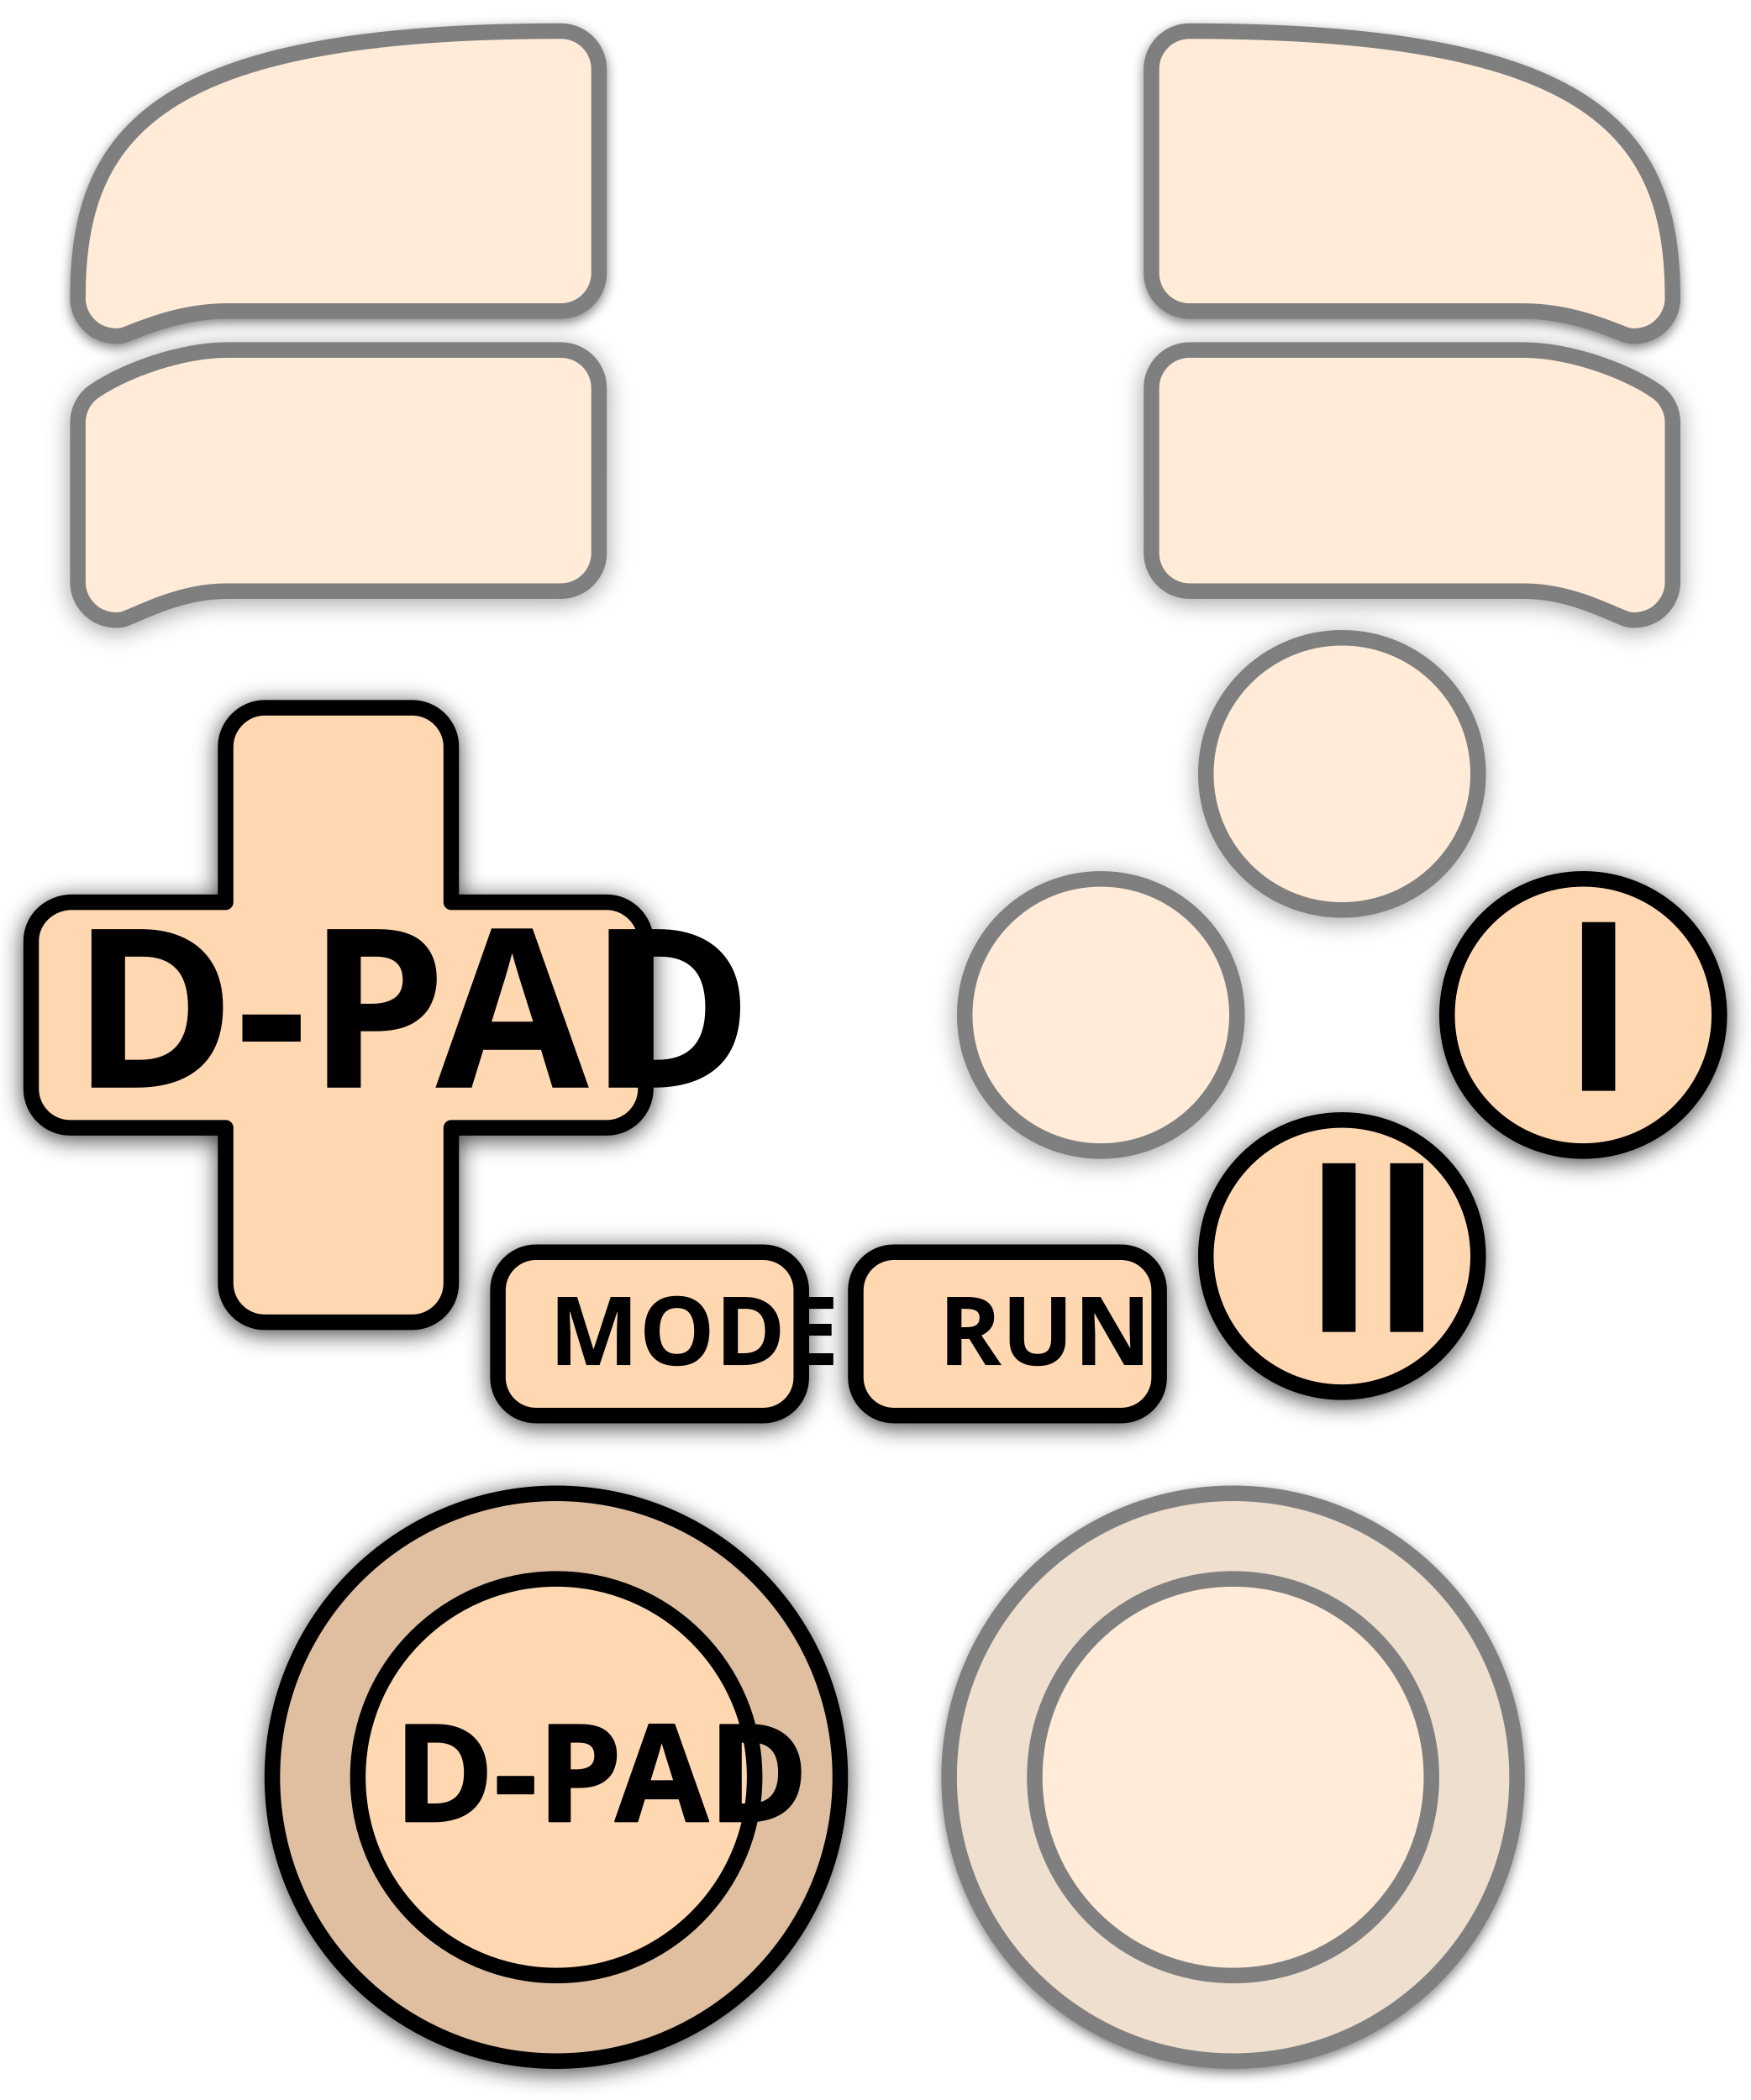
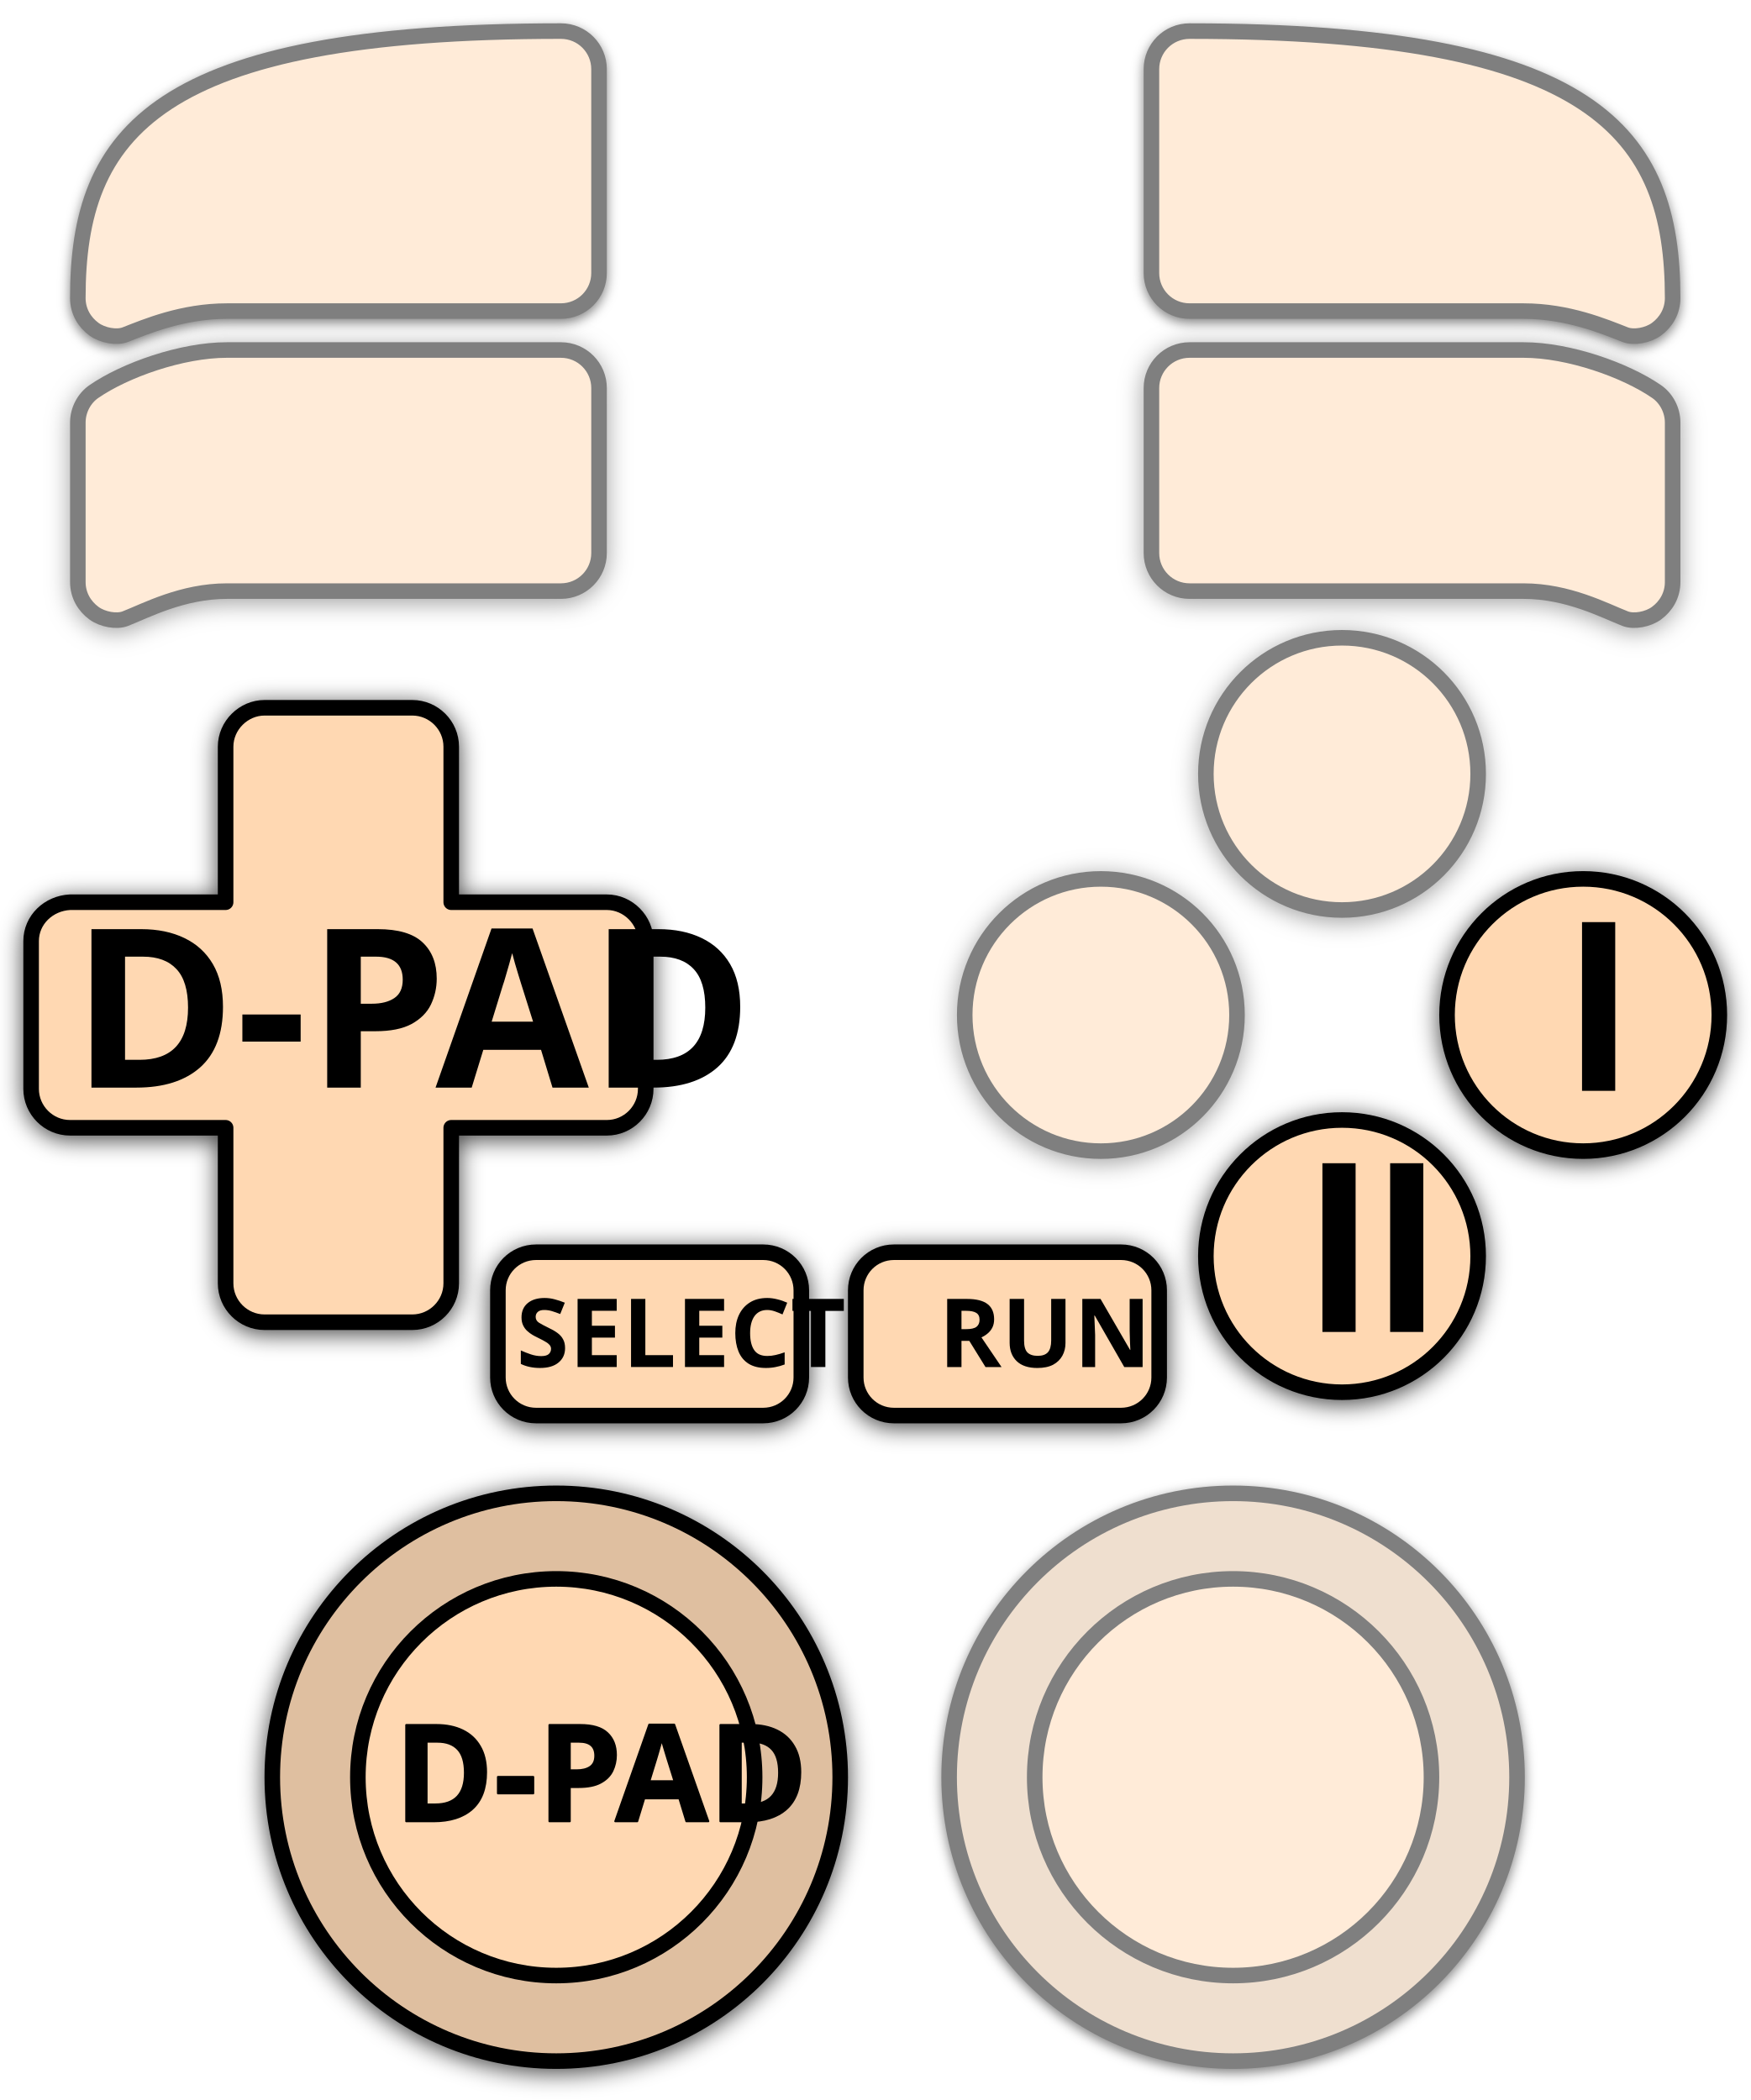
<svg xmlns="http://www.w3.org/2000/svg" version="1.1" id="Layer_3" x="0px" y="0px" viewBox="0 0 225 270" xml:space="preserve" width="225" height="270">
  <defs id="defs75">
    <rect x="41.228" y="199.808" width="55.255" height="51.834" id="rect369361" />
    <rect x="76.739" y="147.344" width="33.368" height="20.844" id="rect127464" />
    <rect x="128.25" y="105.787" width="33.96" height="33.738" id="rect83351" />
    <rect x="127.677" y="105.526" width="34.595" height="33.973" id="rect34999" />
    <rect x="161.554" y="139.782" width="33.152" height="33.894" id="rect24475" />
    <rect x="128.25" y="105.787" width="33.96" height="33.738" id="rect83351-3" />
    <rect x="128.25" y="105.787" width="33.96" height="33.738" id="rect83351-9" />
    <rect x="128.25" y="105.787" width="33.96" height="33.738" id="rect83351-5" />
    <rect x="76.739" y="147.344" width="32.548" height="20.781" id="rect127464-0" />
    <rect x="128.25" y="105.787" width="69.439" height="31.708" id="rect83351-4" />
    <rect x="128.25" y="105.787" width="33.96" height="33.738" id="rect83351-52" />
    <rect x="128.25" y="105.787" width="33.96" height="33.738" id="rect83351-52-6" />
    <rect x="128.25" y="105.787" width="33.96" height="33.738" id="rect83351-37" />
    <rect x="128.25" y="105.787" width="33.96" height="33.738" id="rect83351-3-9" />
    <rect x="128.25" y="105.787" width="33.96" height="33.738" id="rect83351-9-2" />
    <rect x="128.25" y="105.787" width="33.96" height="33.738" id="rect83351-5-7" />
    <rect x="76.739" y="147.344" width="33.368" height="20.844" id="rect127464-7" />
    <rect x="76.739" y="147.344" width="32.548" height="20.781" id="rect127464-0-5" />
    <rect x="128.25" y="105.787" width="69.439" height="31.708" id="rect83351-4-1" />
    <rect x="128.25" y="105.787" width="33.96" height="33.738" id="rect83351-52-67" />
    <rect x="128.25" y="105.787" width="33.96" height="33.738" id="rect83351-52-6-8" />
    <rect x="128.25" y="105.787" width="69.439" height="31.708" id="rect83351-4-1-4" />
    <rect x="128.25" y="105.787" width="69.439" height="31.708" id="rect83351-4-1-4-4" />
    <rect x="128.25" y="105.787" width="69.439" height="31.708" id="rect83351-4-1-4-9" />
    <rect x="128.25" y="105.787" width="69.439" height="31.708" id="rect83351-4-1-4-4-4" />
    <rect x="76.739" y="147.344" width="65.207" height="14.331" id="rect127464-7-2" />
    <rect x="76.739" y="147.344" width="65.207" height="14.331" id="rect127464-7-2-8" />
    <rect x="76.739" y="147.344" width="33.368" height="20.844" id="rect127464-7-5" />
    <rect x="76.739" y="147.344" width="65.207" height="14.331" id="rect127464-7-2-2" />
    <rect x="76.739" y="147.344" width="65.207" height="14.331" id="rect127464-7-2-8-1" />
    <rect x="76.739" y="147.344" width="32.548" height="20.781" id="rect127464-0-5-4" />
    <rect x="128.25" y="105.787" width="33.96" height="33.738" id="rect83351-37-3" />
    <rect x="128.25" y="105.787" width="33.96" height="33.738" id="rect83351-3-9-2" />
    <rect x="128.25" y="105.787" width="33.96" height="33.738" id="rect83351-9-2-3" />
    <rect x="128.25" y="105.787" width="33.96" height="33.738" id="rect83351-5-7-8" />
    <rect x="128.25" y="105.787" width="69.439" height="31.708" id="rect83351-4-1-1" />
    <rect x="128.25" y="105.787" width="69.439" height="31.708" id="rect83351-4-1-4-8" />
    <rect x="128.25" y="105.787" width="69.439" height="31.708" id="rect83351-4-1-4-9-1" />
    <rect x="128.25" y="105.787" width="33.96" height="33.738" id="rect83351-52-67-5" />
    <rect x="128.25" y="105.787" width="33.96" height="33.738" id="rect83351-52-6-8-9" />
    <rect x="128.25" y="105.787" width="69.439" height="31.708" id="rect83351-4-1-4-4-2" />
    <rect x="128.25" y="105.787" width="69.439" height="31.708" id="rect83351-4-1-4-4-4-7" />
    <rect x="128.25" y="105.787" width="69.439" height="31.708" id="rect83351-4-1-4-9-2" />
    <rect x="128.25" y="105.787" width="54.922" height="28.684" id="rect83351-4-1-4-6" />
    <rect x="128.25" y="105.787" width="54.922" height="28.684" id="rect83351-4-1-4-6-6" />
    <rect x="128.25" y="105.787" width="54.922" height="28.684" id="rect83351-4-1-4-6-6-5" />
    <rect x="128.25" y="105.787" width="54.922" height="28.684" id="rect83351-4-1-4-6-5" />
    <rect x="128.25" y="105.787" width="28.869" height="28.839" id="rect83351-4-1-4-6-9" />
    <rect x="128.25" y="105.787" width="28.869" height="28.839" id="rect83351-4-1-4-6-9-7" />
    <rect x="128.25" y="105.787" width="28.869" height="28.839" id="rect83351-4-1-4-6-9-0" />
    <rect x="128.25" y="105.787" width="28.869" height="28.839" id="rect83351-4-1-4-6-9-0-2" />
    <rect x="128.25" y="105.787" width="54.922" height="28.684" id="rect83351-4-1-4-6-5-7" />
    <rect x="128.25" y="105.787" width="54.922" height="28.684" id="rect83351-4-1-4-6-5-72" />
    <rect x="128.25" y="105.787" width="54.922" height="28.684" id="rect83351-4-1-4-6-5-72-2" />
    <rect x="128.25" y="105.787" width="30.806" height="28.718" id="rect83351-4-1-4-6-5-7-5" />
    <rect x="128.25" y="105.787" width="30.806" height="28.718" id="rect83351-4-1-4-6-5-7-5-2" />
    <rect x="128.25" y="105.787" width="30.806" height="28.718" id="rect83351-4-1-4-6-5-7-5-26" />
    <rect x="128.25" y="105.787" width="30.806" height="28.718" id="rect83351-4-1-4-6-5-7-5-4" />
    <rect x="76.739" y="147.344" width="33.368" height="20.844" id="rect127464-7-4" />
    <rect x="76.739" y="147.344" width="33.368" height="19.215" id="rect127464-7-4-8" />
    <rect x="76.739" y="147.344" width="44.004" height="35.334" id="rect127464-7-4-8-8" />
    <rect x="76.739" y="147.344" width="44.004" height="35.334" id="rect127464-7-4-8-8-8" />
    <rect x="41.228" y="199.808" width="55.255" height="51.834" id="rect369361-1" />
    <rect x="41.228" y="199.808" width="86.232" height="35.141" id="rect369361-0" />
    <rect x="128.25" y="105.787" width="81.862" height="29.811" id="rect83351-4-1-4-6-5-7-5-2-1" />
    <rect x="128.25" y="105.787" width="54.922" height="28.684" id="rect83351-4-1-4-6-5-72-2-6" />
    <rect x="128.25" y="105.787" width="54.922" height="28.684" id="rect83351-4-1-4-6-5-72-2-6-6" />
    <rect x="128.25" y="105.787" width="54.922" height="28.684" id="rect83351-4-1-4-6-5-72-2-6-6-8" />
    <rect x="128.25" y="105.787" width="77.274" height="28.684" id="rect83351-4-1-4-6-5-72-2-6-6-0" />
    <rect x="128.25" y="105.787" width="33.275" height="27.809" id="rect83351-4-1-4-6-5-72-2-6-6-5" />
    <rect x="128.25" y="105.787" width="33.275" height="27.809" id="rect83351-4-1-4-6-5-72-2-6-6-5-7" />
    <rect x="128.25" y="105.787" width="33.275" height="27.809" id="rect83351-4-1-4-6-5-72-2-6-6-5-7-2" />
    <rect x="128.25" y="105.787" width="33.275" height="27.809" id="rect83351-4-1-4-6-5-72-2-6-6-5-7-5" />
    <rect x="128.25" y="105.787" width="43.668" height="19.897" id="rect83351-4-1-4-6-5-72-2-6-6-0-4" />
    <rect x="128.25" y="105.787" width="77.274" height="28.684" id="rect83351-4-1-4-6-5-72-2-6-6-0-4-6" />
    <rect x="128.25" y="105.787" width="77.274" height="28.684" id="rect83351-4-1-4-6-5-72-2-6-6-0-4-0" />
    <rect x="128.25" y="105.787" width="61.396" height="39.166" id="rect83351-4-1-4-6-5-72-2-6-6-0-4-67" />
    <rect x="128.25" y="105.787" width="43.668" height="19.897" id="rect83351-4-1-4-6-5-72-2-6-6-0-4-3" />
    <rect x="128.25" y="105.787" width="61.396" height="39.166" id="rect83351-4-1-4-6-5-72-2-6-6-0-4-67-2" />
    <filter style="color-interpolation-filters:sRGB;" id="filter108623" x="-0.131" y="-0.219" width="1.263" height="1.462">
      <feFlood flood-opacity="0.75" flood-color="rgb(0,0,0)" result="flood" id="feFlood108613" />
      <feComposite in="flood" in2="SourceGraphic" operator="in" result="composite1" id="feComposite108615" />
      <feGaussianBlur in="composite1" stdDeviation="1.5" result="blur" id="feGaussianBlur108617" />
      <feOffset dx="0" dy="0.5" result="offset" id="feOffset108619" />
      <feComposite in="SourceGraphic" in2="offset" operator="over" result="composite2" id="feComposite108621" />
    </filter>
    <filter style="color-interpolation-filters:sRGB;" id="filter108915" x="-0.042" y="-0.071" width="1.084" height="1.156">
      <feFlood flood-opacity="1" flood-color="rgb(0,0,0)" result="flood" id="feFlood108905" />
      <feComposite in="flood" in2="SourceGraphic" operator="in" result="composite1" id="feComposite108907" />
      <feGaussianBlur in="composite1" stdDeviation="0.75" result="blur" id="feGaussianBlur108909" />
      <feOffset dx="0" dy="0.5" result="offset" id="feOffset108911" />
      <feComposite in="SourceGraphic" in2="offset" operator="over" result="composite2" id="feComposite108913" />
    </filter>
    <rect x="128.25" y="105.787" width="43.668" height="19.897" id="rect83351-4-1-4-6-5-72-2-6-6-0-4-3-4" />
    <rect x="128.25" y="105.787" width="43.668" height="19.897" id="rect83351-4-1-4-6-5-72-2-6-6-0-4-3-47" />
    <rect x="128.25" y="105.787" width="43.668" height="19.897" id="rect83351-4-1-4-6-5-72-2-6-6-0-4-3-8" />
    <rect x="128.25" y="105.787" width="33.275" height="27.809" id="rect83351-4-1-4-6-5-72-2-6-6-5-3" />
    <rect x="128.25" y="105.787" width="33.275" height="27.809" id="rect83351-4-1-4-6-5-72-2-6-6-5-6" />
    <rect x="128.25" y="105.787" width="33.275" height="27.809" id="rect83351-4-1-4-6-5-72-2-6-6-5-4" />
    <rect x="128.25" y="105.787" width="33.275" height="27.809" id="rect83351-4-1-4-6-5-72-2-6-6-5-6-3" />
    <rect x="128.25" y="105.787" width="33.275" height="27.809" id="rect83351-4-1-4-6-5-72-2-6-6-5-6-7" />
    <rect x="128.25" y="105.787" width="33.275" height="27.809" id="rect83351-4-1-4-6-5-72-2-6-6-5-4-5" />
  </defs>
  <g id="layer2" style="display:none">
    <rect style="display:inline;fill:#000000;fill-opacity:0.25;stroke-width:10.783;stroke-linecap:round;stroke-linejoin:round" id="rect937" width="223" height="278" x="1" y="1" rx="6.977" ry="6.969" />
  </g>
  <g id="layer1">
    <g id="layer8" style="display:inline">
      <path style="display:inline;fill:#ffd8b2;fill-opacity:1;stroke:#000000;stroke-width:2;stroke-linecap:round;stroke-linejoin:round;stroke-miterlimit:4;stroke-dasharray:none;stroke-opacity:1;paint-order:normal;filter:url(#filter108623)" d="M 103,177.112 C 103,179.778 100.843,182 98.091,182 H 68.909 C 66.157,182 64,179.778 64,177.112 v -11.223 c 0,-2.666 2.157,-4.888 4.909,-4.888 H 98.091 c 2.752,0 4.909,2.222 4.909,4.888 z" id="path23-1-9" />
      <path style="display:inline;fill:#ffd8b2;fill-opacity:1;stroke:#000000;stroke-width:2;stroke-linecap:round;stroke-linejoin:round;stroke-miterlimit:4;stroke-dasharray:none;stroke-opacity:1;paint-order:normal;filter:url(#filter108623)" d="m 148.998,177.112 c 0,2.666 -2.157,4.888 -4.909,4.888 h -29.182 c -2.752,0 -4.909,-2.222 -4.909,-4.888 v -11.223 c 0,-2.666 2.157,-4.888 4.909,-4.888 h 29.182 c 2.752,0 4.909,2.222 4.909,4.888 z" id="path23-1-9-2" />
-       <text xml:space="preserve" id="text83349-9-6-1-07-17-3-8-9-5-9" style="font-style:normal;font-variant:normal;font-weight:bold;font-stretch:normal;font-size:11.054px;line-height:1;font-family:'Entangled Plain BRK';-inkscape-font-specification:'Entangled Plain BRK Bold';font-variant-ligatures:normal;font-variant-position:normal;font-variant-caps:normal;font-variant-numeric:normal;font-variant-alternates:normal;font-variant-east-asian:normal;text-indent:0;text-align:center;text-decoration-line:none;text-decoration-style:solid;text-decoration-color:#000000;letter-spacing:0px;word-spacing:0px;text-transform:none;writing-mode:lr-tb;direction:ltr;text-orientation:mixed;dominant-baseline:auto;baseline-shift:baseline;white-space:pre;shape-inside:url(#rect83351-4-1-4-6-5-72-2-6-6-0-4);shape-padding:0;shape-margin:0;inline-size:0;display:inline;fill:#000000;fill-opacity:1;stroke:none;stroke-width:0.225;stroke-linecap:round;stroke-linejoin:round;stroke-miterlimit:4;stroke-dasharray:none;stroke-dashoffset:0;stroke-opacity:1;paint-order:stroke fill markers;stop-color:#000000" x="7.898" y="0" transform="matrix(1.109734,0,0,1.109734,-83.05593,48.303)">
-         <tspan x="138.433" y="114.63" id="tspan1">MODE</tspan>
+       <text xml:space="preserve" id="text83349-9-6-1-07-17-3-8-9-5-9" style="font-style:normal;font-variant:normal;font-weight:bold;font-stretch:normal;font-size:11.054px;line-height:1;font-family:'Entangled Plain BRK';-inkscape-font-specification:'Entangled Plain BRK Bold';font-variant-ligatures:normal;font-variant-position:normal;font-variant-caps:normal;font-variant-numeric:normal;font-variant-alternates:normal;font-variant-east-asian:normal;text-indent:0;text-align:center;text-decoration-line:none;text-decoration-style:solid;text-decoration-color:#000000;letter-spacing:0px;word-spacing:0px;text-transform:none;writing-mode:lr-tb;direction:ltr;text-orientation:mixed;dominant-baseline:auto;baseline-shift:baseline;white-space:pre;shape-inside:url(#rect83351-4-1-4-6-5-72-2-6-6-0-4);shape-padding:0;shape-margin:0;inline-size:0;display:inline;fill:#000000;fill-opacity:1;stroke:none;stroke-width:0.225;stroke-linecap:round;stroke-linejoin:round;stroke-miterlimit:4;stroke-dasharray:none;stroke-dashoffset:0;stroke-opacity:1;paint-order:stroke fill markers;stop-color:#000000" x="7.898" y="0" transform="matrix(1.109734,0,0,1.109734,-83.05324,48.553)">
+         <tspan x="134.653" y="114.63" id="tspan7">SELECT</tspan>
      </text>
-       <text xml:space="preserve" id="text83349-9-6-1-07-17-3-8-9-5-9-4" style="font-style:normal;font-variant:normal;font-weight:bold;font-stretch:normal;font-size:11.054px;line-height:1;font-family:'Entangled Plain BRK';-inkscape-font-specification:'Entangled Plain BRK Bold';font-variant-ligatures:normal;font-variant-position:normal;font-variant-caps:normal;font-variant-numeric:normal;font-variant-alternates:normal;font-variant-east-asian:normal;text-indent:0;text-align:center;text-decoration-line:none;text-decoration-style:solid;text-decoration-color:#000000;letter-spacing:0px;word-spacing:0px;text-transform:none;writing-mode:lr-tb;direction:ltr;text-orientation:mixed;dominant-baseline:auto;baseline-shift:baseline;white-space:pre;shape-inside:url(#rect83351-4-1-4-6-5-72-2-6-6-0-4-3);shape-padding:0;shape-margin:0;inline-size:0;display:inline;fill:#000000;fill-opacity:1;stroke:none;stroke-width:0.225;stroke-linecap:round;stroke-linejoin:round;stroke-miterlimit:4;stroke-dasharray:none;stroke-dashoffset:0;stroke-opacity:1;paint-order:stroke fill markers;stop-color:#000000" x="7.898" y="0" transform="matrix(1.109734,0,0,1.109734,-37.05476,48.303)">
-         <tspan x="142.103" y="114.63" id="tspan2">RUN</tspan>
+       <text xml:space="preserve" id="text83349-9-6-1-07-17-3-8-9-5-9-4" style="font-style:normal;font-variant:normal;font-weight:bold;font-stretch:normal;font-size:11.054px;line-height:1;font-family:'Entangled Plain BRK';-inkscape-font-specification:'Entangled Plain BRK Bold';font-variant-ligatures:normal;font-variant-position:normal;font-variant-caps:normal;font-variant-numeric:normal;font-variant-alternates:normal;font-variant-east-asian:normal;text-indent:0;text-align:center;text-decoration-line:none;text-decoration-style:solid;text-decoration-color:#000000;letter-spacing:0px;word-spacing:0px;text-transform:none;writing-mode:lr-tb;direction:ltr;text-orientation:mixed;dominant-baseline:auto;baseline-shift:baseline;white-space:pre;shape-inside:url(#rect83351-4-1-4-6-5-72-2-6-6-0-4-3);shape-padding:0;shape-margin:0;inline-size:0;display:inline;fill:#000000;fill-opacity:1;stroke:none;stroke-width:0.225;stroke-linecap:round;stroke-linejoin:round;stroke-miterlimit:4;stroke-dasharray:none;stroke-dashoffset:0;stroke-opacity:1;paint-order:stroke fill markers;stop-color:#000000" x="7.898" y="0" transform="matrix(1.109734,0,0,1.109734,-37.05475,48.55504)">
+         <tspan x="142.103" y="114.63" id="tspan8">RUN</tspan>
      </text>
    </g>
    <g id="layer7" style="display:inline">
      <circle style="display:inline;fill:#ffd8b2;fill-opacity:1;stroke:#000000;stroke-width:2;stroke-linecap:round;stroke-linejoin:round;stroke-miterlimit:4;stroke-dasharray:none;stroke-opacity:1;paint-order:normal;filter:url(#filter108623);opacity:0.5" id="path218689-9" cx="141.504" cy="130.502" r="17.5" />
      <circle style="display:inline;fill:#ffd8b2;fill-opacity:1;stroke:#000000;stroke-width:2;stroke-linecap:round;stroke-linejoin:round;stroke-miterlimit:4;stroke-dasharray:none;stroke-opacity:1;paint-order:normal;filter:url(#filter108623)" id="path218689-9-6" cx="203.501" cy="130.5" r="17.5" />
      <circle style="fill:#ffd8b2;fill-opacity:1;stroke:#000000;stroke-width:2;stroke-linecap:round;stroke-linejoin:round;stroke-miterlimit:4;stroke-dasharray:none;stroke-opacity:1;paint-order:normal;filter:url(#filter108623);opacity:0.5" id="path218689" cx="172.501" cy="99.5" r="17.5" />
      <circle style="display:inline;fill:#ffd8b2;fill-opacity:1;stroke:#000000;stroke-width:2;stroke-linecap:round;stroke-linejoin:round;stroke-miterlimit:4;stroke-dasharray:none;stroke-opacity:1;paint-order:normal;filter:url(#filter108623)" id="path218689-0" cx="172.501" cy="161.5" r="17.5" />
      <text xml:space="preserve" id="text83349-9-6-1-07-17-3-8-9-8-0" style="font-style:normal;font-variant:normal;font-weight:bold;font-stretch:normal;font-size:25.712px;line-height:1;font-family:'Entangled Plain BRK';-inkscape-font-specification:'Entangled Plain BRK Bold';font-variant-ligatures:normal;font-variant-position:normal;font-variant-caps:normal;font-variant-numeric:normal;font-variant-alternates:normal;font-variant-east-asian:normal;text-indent:0;text-align:center;text-decoration-line:none;text-decoration-style:solid;text-decoration-color:#000000;letter-spacing:0px;word-spacing:0px;text-transform:none;writing-mode:lr-tb;direction:ltr;text-orientation:mixed;dominant-baseline:auto;baseline-shift:baseline;white-space:pre;shape-inside:url(#rect83351-4-1-4-6-5-72-2-6-6-5-7);shape-padding:0;shape-margin:0;inline-size:0;display:inline;fill:#000000;fill-opacity:1;stroke:none;stroke-width:0.225;stroke-linecap:round;stroke-linejoin:round;stroke-miterlimit:4;stroke-dasharray:none;stroke-dashoffset:0;stroke-opacity:1;paint-order:stroke fill markers;stop-color:#000000" x="7.898" y="0" transform="matrix(1.109734,0,0,1.109734,11.71515,31.0249)">
-         <tspan x="140.619" y="126.357" id="tspan3">ll</tspan>
+         <tspan x="140.619" y="126.357" id="tspan9">ll</tspan>
      </text>
      <text xml:space="preserve" id="text83349-9-6-1-07-17-3-8-9-8-0-1" style="font-style:normal;font-variant:normal;font-weight:bold;font-stretch:normal;font-size:25.712px;line-height:1;font-family:'Entangled Plain BRK';-inkscape-font-specification:'Entangled Plain BRK Bold';font-variant-ligatures:normal;font-variant-position:normal;font-variant-caps:normal;font-variant-numeric:normal;font-variant-alternates:normal;font-variant-east-asian:normal;text-indent:0;text-align:center;text-decoration-line:none;text-decoration-style:solid;text-decoration-color:#000000;letter-spacing:0px;word-spacing:0px;text-transform:none;writing-mode:lr-tb;direction:ltr;text-orientation:mixed;dominant-baseline:auto;baseline-shift:baseline;white-space:pre;shape-inside:url(#rect83351-4-1-4-6-5-72-2-6-6-5-7-2);shape-padding:0;shape-margin:0;inline-size:0;display:inline;fill:#000000;fill-opacity:1;stroke:none;stroke-width:0.225;stroke-linecap:round;stroke-linejoin:round;stroke-miterlimit:4;stroke-dasharray:none;stroke-dashoffset:0;stroke-opacity:1;paint-order:stroke fill markers;stop-color:#000000" x="7.898" y="0" transform="matrix(1.109734,0,0,1.109734,42.71515,0.02490261)">
-         <tspan x="142.753" y="126.357" id="tspan4">l</tspan>
+         <tspan x="142.753" y="126.357" id="tspan10">l</tspan>
      </text>
    </g>
    <g id="layer9" style="display:inline">
      <path style="display:inline;fill:#ffd8b2;fill-opacity:1;stroke:#000000;stroke-width:2;stroke-linecap:round;stroke-linejoin:round;stroke-miterlimit:4;stroke-dasharray:none;stroke-opacity:1;paint-order:normal;filter:url(#filter108623)" d="m 83,140 c 0,2.74 -2.248,5.006 -5,5 H 58 v 20 c 0,2.752 -2.26,5 -5,5 H 34 c -2.74,0 -5,-2.248 -5,-5 V 145 H 9 c -2.752,0 -5,-2.26 -5,-5 v -19 c 0,-2.74 2.252,-4.863 5,-5 H 29 V 96 c 0,-2.74 2.322,-5 5,-5 h 19 c 2.74,0 5,2.248 5,5 v 20 h 20 c 2.74,0 5.014,2.323 5,5 z" id="path6246" />
      <text xml:space="preserve" id="text83349-9-6-1-07-17-3-8-9-5" style="font-style:normal;font-variant:normal;font-weight:bold;font-stretch:normal;font-size:25.712px;line-height:1;font-family:'Entangled Plain BRK';-inkscape-font-specification:'Entangled Plain BRK Bold';font-variant-ligatures:normal;font-variant-position:normal;font-variant-caps:normal;font-variant-numeric:normal;font-variant-alternates:normal;font-variant-east-asian:normal;text-indent:0;text-align:center;text-decoration-line:none;text-decoration-style:solid;text-decoration-color:#000000;letter-spacing:0px;word-spacing:0px;text-transform:none;writing-mode:lr-tb;direction:ltr;text-orientation:mixed;dominant-baseline:auto;baseline-shift:baseline;white-space:pre;shape-inside:url(#rect83351-4-1-4-6-5-72-2-6-6-0);shape-padding:0;shape-margin:0;inline-size:0;display:inline;fill:#000000;fill-opacity:1;stroke:none;stroke-width:0.225;stroke-linecap:round;stroke-linejoin:round;stroke-miterlimit:4;stroke-dasharray:none;stroke-dashoffset:0;stroke-opacity:1;paint-order:stroke fill markers;stop-color:#000000" x="7.898" y="0" transform="matrix(1.109734,0,0,1.109734,-141.6998,-0.3899094)">
-         <tspan x="135.968" y="126.357" id="tspan5">D-PAD</tspan>
+         <tspan x="135.968" y="126.357" id="tspan11">D-PAD</tspan>
      </text>
    </g>
    <g id="layer10" style="display:inline">
      <g id="g977" style="opacity:0.5;filter:url(#filter108915)">
        <circle style="opacity:1;fill:#dfbfa0;fill-opacity:1;stroke:#000000;stroke-width:2;stroke-linecap:round;stroke-linejoin:round;stroke-miterlimit:4;stroke-dasharray:none;stroke-opacity:1;paint-order:normal" id="path358887" cx="158.5" cy="228.5" r="36.5" />
        <circle style="opacity:1;fill:#ffd8b2;fill-opacity:1;stroke:#000000;stroke-width:2;stroke-linecap:round;stroke-linejoin:round;stroke-miterlimit:4;stroke-dasharray:none;stroke-opacity:1;paint-order:normal" id="path359169" cx="158.5" cy="228.5" r="25.5" />
      </g>
      <g id="g973">
        <circle style="display:inline;fill:#dfbfa0;fill-opacity:1;stroke:#000000;stroke-width:2;stroke-linecap:round;stroke-linejoin:round;stroke-miterlimit:4;stroke-dasharray:none;stroke-opacity:1;paint-order:normal;filter:url(#filter108623)" id="path358887-3" cx="71.5" cy="228.5" r="36.5" />
        <circle style="display:inline;opacity:1;fill:#ffd8b2;fill-opacity:1;stroke:#000000;stroke-width:2;stroke-linecap:round;stroke-linejoin:round;stroke-miterlimit:4;stroke-dasharray:none;stroke-opacity:1;paint-order:normal" id="path359169-9" cx="71.5" cy="228.5" r="25.5" />
      </g>
      <text xml:space="preserve" id="text83349-9-6-1-07-17-3-8-9-5-9-23" style="font-style:normal;font-variant:normal;font-weight:bold;font-stretch:normal;font-size:15.619px;line-height:0.81;font-family:'Entangled Plain BRK';-inkscape-font-specification:'Entangled Plain BRK Bold';font-variant-ligatures:normal;font-variant-position:normal;font-variant-caps:normal;font-variant-numeric:normal;font-variant-alternates:normal;font-variant-east-asian:normal;text-indent:0;text-align:center;text-decoration-line:none;text-decoration-style:solid;text-decoration-color:#000000;letter-spacing:0px;word-spacing:0px;text-transform:none;writing-mode:lr-tb;direction:ltr;text-orientation:mixed;dominant-baseline:auto;baseline-shift:baseline;white-space:pre;shape-inside:url(#rect83351-4-1-4-6-5-72-2-6-6-0-4-67);shape-padding:0;shape-margin:0;inline-size:0;display:inline;fill:#000000;fill-opacity:1;stroke:#000000;stroke-width:0.225;stroke-linecap:round;stroke-linejoin:round;stroke-miterlimit:4;stroke-dasharray:none;stroke-dashoffset:0;stroke-opacity:1;paint-order:stroke fill markers;stop-color:#000000" x="7.898" y="0" transform="matrix(1.109734,0,0,1.109734,-104.8891,104.5525)">
-         <tspan x="140.165" y="116.799" id="tspan6">D-PAD</tspan>
+         <tspan x="140.165" y="116.799" id="tspan12">D-PAD</tspan>
      </text>
    </g>
    <g id="layer4" style="display:inline">
      <path style="display:inline;opacity:0.5;fill:#ffd8b2;fill-opacity:1;stroke:#000000;stroke-width:2;stroke-linecap:round;stroke-linejoin:round;stroke-miterlimit:4;stroke-dasharray:none;stroke-opacity:1;paint-order:normal;filter:url(#filter108623)" d="m 77,71.112 c 0,2.666 -2.157,4.888 -4.909,4.888 H 29.167 c -5.736,0 -10.394,2.501 -13.061,3.541 -1.119,0.437 -2.93,0.103 -4.029,-0.704 -1.212,-0.889 -2.072,-2.29 -2.072,-4.006 V 54.329 c 0,-1.626 0.827,-3.132 2.055,-3.981 3.995,-2.761 11.286,-5.346 17.108,-5.346 h 42.924 c 2.752,0 4.909,2.222 4.909,4.888 z" id="path23-1-9-3" />
      <path style="display:inline;opacity:0.5;fill:#ffd8b2;fill-opacity:1;stroke:#000000;stroke-width:2;stroke-linecap:round;stroke-linejoin:round;stroke-miterlimit:4;stroke-dasharray:none;stroke-opacity:1;paint-order:normal;filter:url(#filter108623)" d="m 148.005,71.112 c 0,2.666 2.157,4.888 4.909,4.888 h 42.924 c 5.736,0 10.394,2.501 13.061,3.541 1.119,0.437 2.93,0.103 4.029,-0.704 C 214.14,77.948 215,76.547 215,74.832 V 54.329 c 0,-1.626 -0.827,-3.132 -2.055,-3.981 -3.995,-2.761 -11.286,-5.346 -17.108,-5.346 h -42.924 c -2.752,0 -4.909,2.222 -4.909,4.888 z" id="path23-1-9-3-1" />
    </g>
    <g id="layer6" style="display:inline">
      <path style="display:inline;opacity:0.5;fill:#ffd8b2;fill-opacity:1;stroke:#000000;stroke-width:2;stroke-linecap:round;stroke-linejoin:round;stroke-miterlimit:4;stroke-dasharray:none;stroke-opacity:1;paint-order:normal;filter:url(#filter108915)" d="m 76.999,35.11 c 0,2.666 -2.157,4.888 -4.909,4.888 H 29.165 c -5.736,0 -10.394,1.988 -13.061,3.028 -1.119,0.437 -2.93,0.103 -4.029,-0.704 -1.212,-0.889 -2.072,-2.29 -2.072,-4.006 0,-21.258 9.99,-34.319 62.087,-34.319 2.752,0 4.909,2.222 4.909,4.888 z" id="path23-1-9-3-3" />
      <path style="display:inline;opacity:0.5;fill:#ffd8b2;fill-opacity:1;stroke:#000000;stroke-width:2;stroke-linecap:round;stroke-linejoin:round;stroke-miterlimit:4;stroke-dasharray:none;stroke-opacity:1;paint-order:normal;filter:url(#filter108915)" d="m 148.004,35.11 c 0,2.666 2.157,4.888 4.909,4.888 h 42.925 c 5.736,0 10.394,1.988 13.061,3.028 1.119,0.437 2.93,0.103 4.029,-0.704 C 214.14,41.433 215,40.033 215,38.317 215,17.059 205.01,3.998 152.913,3.998 c -2.752,0 -4.909,2.222 -4.909,4.888 z" id="path23-1-9-3-3-0" />
    </g>
  </g>
</svg>
